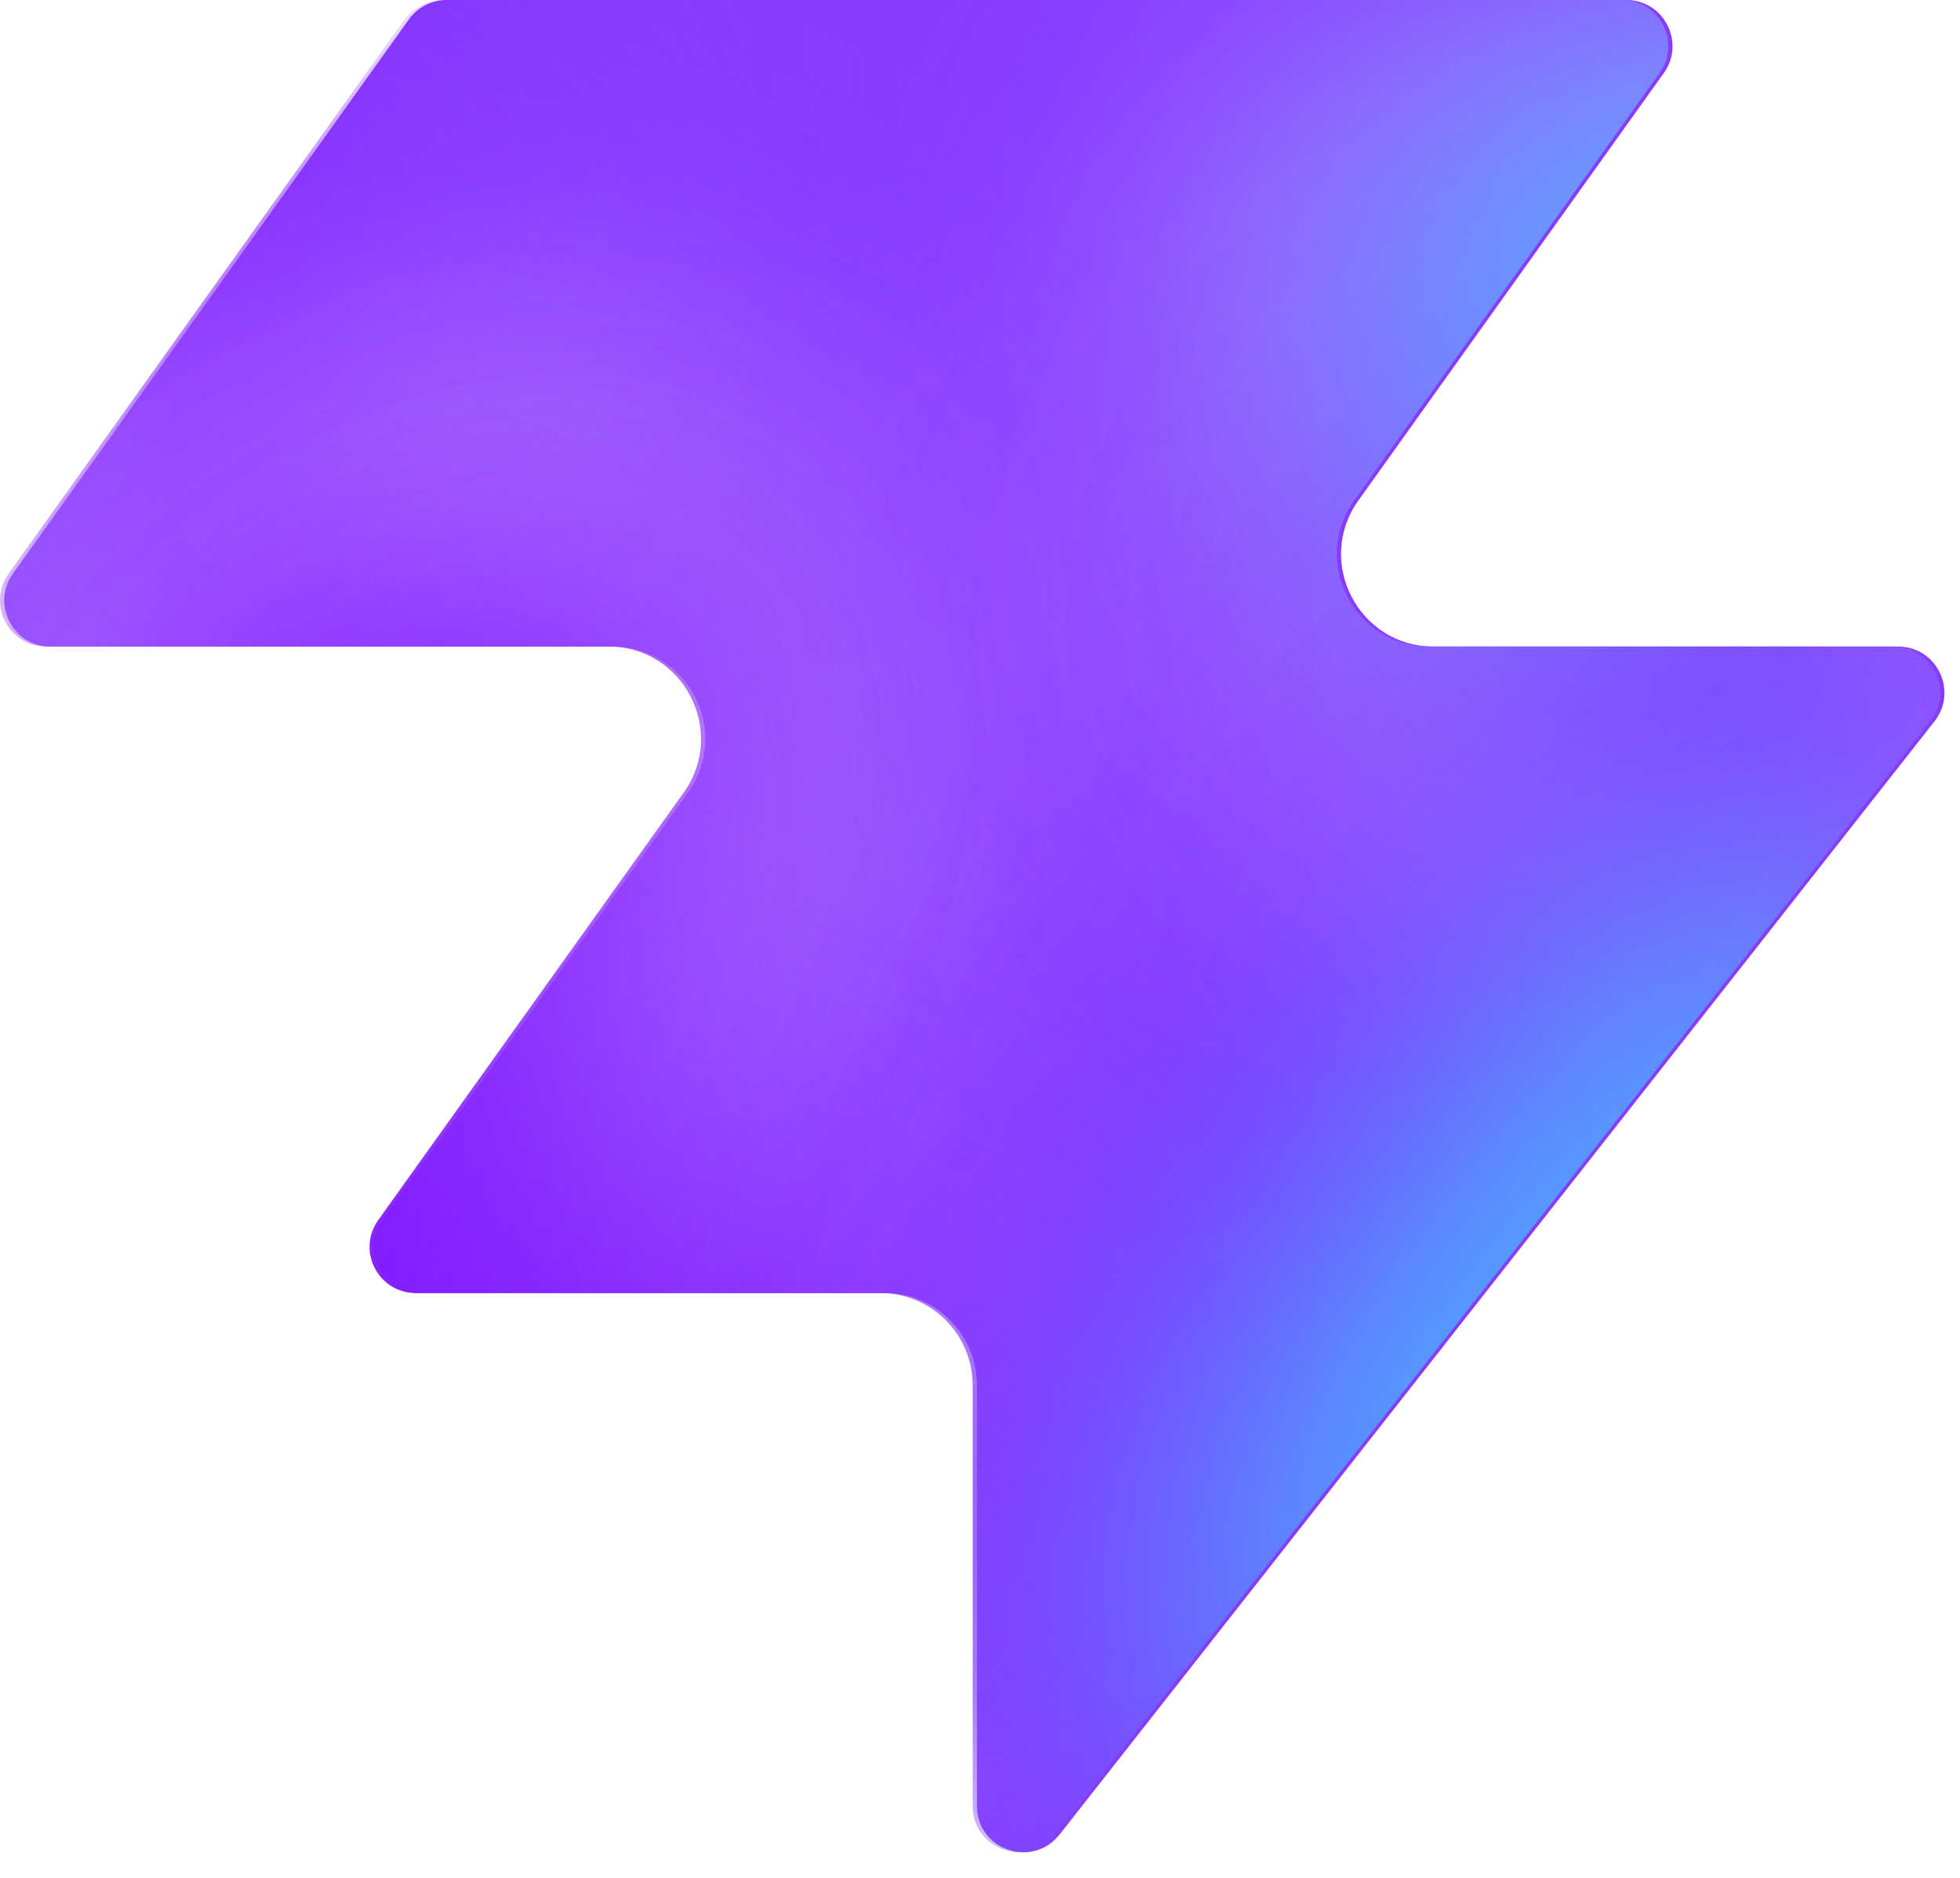
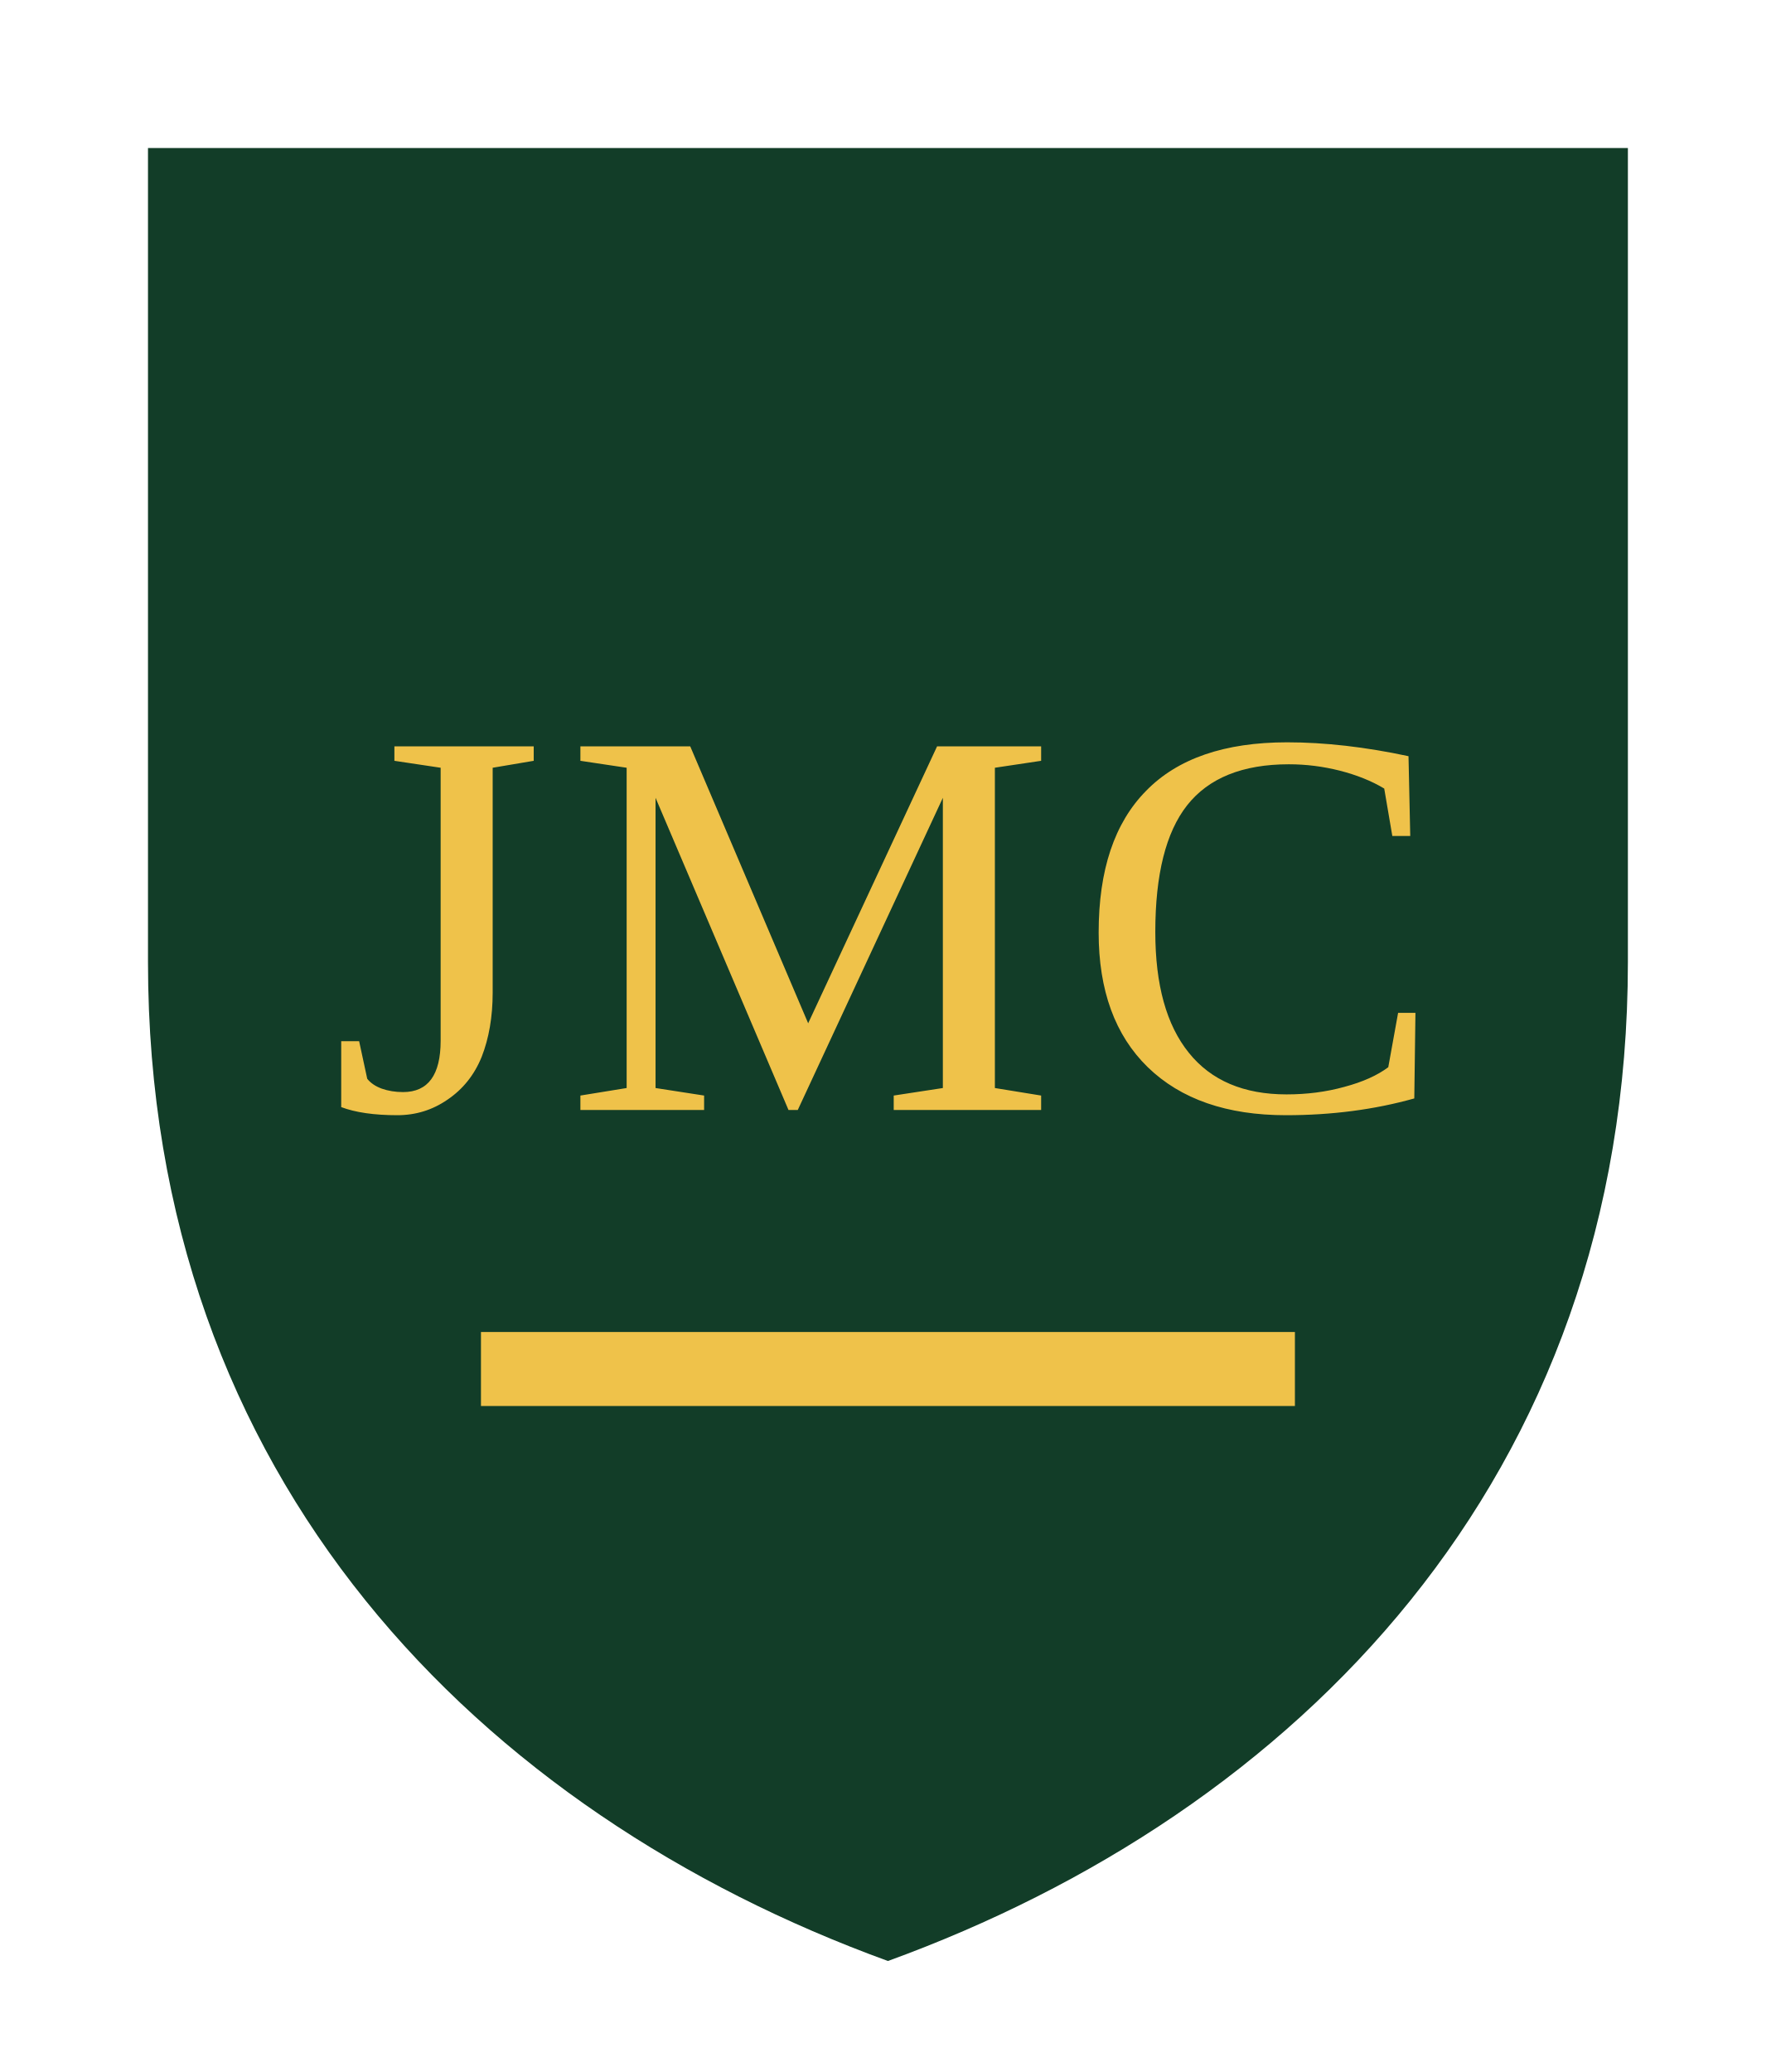
- <svg xmlns="http://www.w3.org/2000/svg" width="48" height="46" fill="none" viewBox="0 0 48 46">
-   <path fill="#863bff" d="M25.946 44.938c-.664.845-2.021.375-2.021-.698V33.937a2.26 2.26 0 0 0-2.262-2.262H10.287c-.92 0-1.456-1.04-.92-1.788l7.48-10.471c1.07-1.497 0-3.578-1.842-3.578H1.237c-.92 0-1.456-1.04-.92-1.788L10.013.474c.214-.297.556-.474.92-.474h28.894c.92 0 1.456 1.04.92 1.788l-7.48 10.471c-1.07 1.498 0 3.579 1.842 3.579h11.377c.943 0 1.473 1.088.89 1.83L25.947 44.94z" style="fill:#863bff;fill:color(display-p3 .525 .23 1);fill-opacity:1" />
-   <mask id="a" width="48" height="46" x="0" y="0" maskUnits="userSpaceOnUse" style="mask-type:alpha">
-     <path fill="#000" d="M25.842 44.938c-.664.844-2.021.375-2.021-.698V33.937a2.26 2.26 0 0 0-2.262-2.262H10.183c-.92 0-1.456-1.04-.92-1.788l7.48-10.471c1.07-1.498 0-3.579-1.842-3.579H1.133c-.92 0-1.456-1.04-.92-1.787L9.91.473c.214-.297.556-.474.92-.474h28.894c.92 0 1.456 1.04.92 1.788l-7.48 10.471c-1.07 1.498 0 3.578 1.842 3.578h11.377c.943 0 1.473 1.088.89 1.832L25.843 44.94z" style="fill:#000;fill-opacity:1" />
-   </mask>
-   <g mask="url(#a)">
-     <g filter="url(#b)">
-       <ellipse cx="5.508" cy="14.704" fill="#ede6ff" rx="5.508" ry="14.704" style="fill:#ede6ff;fill:color(display-p3 .927 .903 1);fill-opacity:1" transform="matrix(.00324 1 1 -.00324 -4.47 31.516)" />
-     </g>
-     <g filter="url(#c)">
-       <ellipse cx="10.399" cy="29.851" fill="#ede6ff" rx="10.399" ry="29.851" style="fill:#ede6ff;fill:color(display-p3 .927 .903 1);fill-opacity:1" transform="matrix(.00324 1 1 -.00324 -39.328 7.883)" />
-     </g>
-     <g filter="url(#d)">
-       <ellipse cx="5.508" cy="30.487" fill="#7e14ff" rx="5.508" ry="30.487" style="fill:#7e14ff;fill:color(display-p3 .492 .077 1);fill-opacity:1" transform="rotate(89.814 -25.913 -14.639)scale(1 -1)" />
-     </g>
-     <g filter="url(#e)">
-       <ellipse cx="5.508" cy="30.599" fill="#7e14ff" rx="5.508" ry="30.599" style="fill:#7e14ff;fill:color(display-p3 .492 .077 1);fill-opacity:1" transform="rotate(89.814 -32.644 -3.334)scale(1 -1)" />
-     </g>
-     <g filter="url(#f)">
-       <ellipse cx="5.508" cy="30.599" fill="#7e14ff" rx="5.508" ry="30.599" style="fill:#7e14ff;fill:color(display-p3 .492 .077 1);fill-opacity:1" transform="matrix(.00324 1 1 -.00324 -34.34 30.47)" />
-     </g>
-     <g filter="url(#g)">
-       <ellipse cx="14.072" cy="22.078" fill="#ede6ff" rx="14.072" ry="22.078" style="fill:#ede6ff;fill:color(display-p3 .927 .903 1);fill-opacity:1" transform="rotate(93.35 24.506 48.493)scale(-1 1)" />
-     </g>
-     <g filter="url(#h)">
-       <ellipse cx="3.47" cy="21.501" fill="#7e14ff" rx="3.47" ry="21.501" style="fill:#7e14ff;fill:color(display-p3 .492 .077 1);fill-opacity:1" transform="rotate(89.009 28.708 47.59)scale(-1 1)" />
-     </g>
-     <g filter="url(#i)">
-       <ellipse cx="3.47" cy="21.501" fill="#7e14ff" rx="3.47" ry="21.501" style="fill:#7e14ff;fill:color(display-p3 .492 .077 1);fill-opacity:1" transform="rotate(89.009 28.708 47.59)scale(-1 1)" />
-     </g>
-     <g filter="url(#j)">
-       <ellipse cx=".387" cy="8.972" fill="#7e14ff" rx="4.407" ry="29.108" style="fill:#7e14ff;fill:color(display-p3 .492 .077 1);fill-opacity:1" transform="rotate(39.51 .387 8.972)" />
-     </g>
-     <g filter="url(#k)">
-       <ellipse cx="47.523" cy="-6.092" fill="#7e14ff" rx="4.407" ry="29.108" style="fill:#7e14ff;fill:color(display-p3 .492 .077 1);fill-opacity:1" transform="rotate(37.892 47.523 -6.092)" />
-     </g>
-     <g filter="url(#l)">
-       <ellipse cx="41.412" cy="6.333" fill="#47bfff" rx="5.971" ry="9.665" style="fill:#47bfff;fill:color(display-p3 .28 .748 1);fill-opacity:1" transform="rotate(37.892 41.412 6.333)" />
-     </g>
-     <g filter="url(#m)">
-       <ellipse cx="-1.879" cy="38.332" fill="#7e14ff" rx="4.407" ry="29.108" style="fill:#7e14ff;fill:color(display-p3 .492 .077 1);fill-opacity:1" transform="rotate(37.892 -1.88 38.332)" />
-     </g>
-     <g filter="url(#n)">
-       <ellipse cx="-1.879" cy="38.332" fill="#7e14ff" rx="4.407" ry="29.108" style="fill:#7e14ff;fill:color(display-p3 .492 .077 1);fill-opacity:1" transform="rotate(37.892 -1.88 38.332)" />
-     </g>
-     <g filter="url(#o)">
-       <ellipse cx="35.651" cy="29.907" fill="#7e14ff" rx="4.407" ry="29.108" style="fill:#7e14ff;fill:color(display-p3 .492 .077 1);fill-opacity:1" transform="rotate(37.892 35.651 29.907)" />
-     </g>
-     <g filter="url(#p)">
-       <ellipse cx="38.418" cy="32.4" fill="#47bfff" rx="5.971" ry="15.297" style="fill:#47bfff;fill:color(display-p3 .28 .748 1);fill-opacity:1" transform="rotate(37.892 38.418 32.4)" />
-     </g>
-   </g>
-   <defs>
-     <filter id="b" width="60.045" height="41.654" x="-19.77" y="16.149" color-interpolation-filters="sRGB" filterUnits="userSpaceOnUse">
-       <feFlood flood-opacity="0" result="BackgroundImageFix" />
-       <feBlend in="SourceGraphic" in2="BackgroundImageFix" result="shape" />
-       <feGaussianBlur result="effect1_foregroundBlur_2002_17158" stdDeviation="7.659" />
-     </filter>
-     <filter id="c" width="90.34" height="51.437" x="-54.613" y="-7.533" color-interpolation-filters="sRGB" filterUnits="userSpaceOnUse">
-       <feFlood flood-opacity="0" result="BackgroundImageFix" />
-       <feBlend in="SourceGraphic" in2="BackgroundImageFix" result="shape" />
-       <feGaussianBlur result="effect1_foregroundBlur_2002_17158" stdDeviation="7.659" />
-     </filter>
-     <filter id="d" width="79.355" height="29.4" x="-49.64" y="2.03" color-interpolation-filters="sRGB" filterUnits="userSpaceOnUse">
-       <feFlood flood-opacity="0" result="BackgroundImageFix" />
-       <feBlend in="SourceGraphic" in2="BackgroundImageFix" result="shape" />
-       <feGaussianBlur result="effect1_foregroundBlur_2002_17158" stdDeviation="4.596" />
-     </filter>
-     <filter id="e" width="79.579" height="29.4" x="-45.045" y="20.029" color-interpolation-filters="sRGB" filterUnits="userSpaceOnUse">
-       <feFlood flood-opacity="0" result="BackgroundImageFix" />
-       <feBlend in="SourceGraphic" in2="BackgroundImageFix" result="shape" />
-       <feGaussianBlur result="effect1_foregroundBlur_2002_17158" stdDeviation="4.596" />
-     </filter>
-     <filter id="f" width="79.579" height="29.4" x="-43.513" y="21.178" color-interpolation-filters="sRGB" filterUnits="userSpaceOnUse">
-       <feFlood flood-opacity="0" result="BackgroundImageFix" />
-       <feBlend in="SourceGraphic" in2="BackgroundImageFix" result="shape" />
-       <feGaussianBlur result="effect1_foregroundBlur_2002_17158" stdDeviation="4.596" />
-     </filter>
-     <filter id="g" width="74.749" height="58.852" x="15.756" y="-17.901" color-interpolation-filters="sRGB" filterUnits="userSpaceOnUse">
-       <feFlood flood-opacity="0" result="BackgroundImageFix" />
-       <feBlend in="SourceGraphic" in2="BackgroundImageFix" result="shape" />
-       <feGaussianBlur result="effect1_foregroundBlur_2002_17158" stdDeviation="7.659" />
-     </filter>
-     <filter id="h" width="61.377" height="25.362" x="23.548" y="2.284" color-interpolation-filters="sRGB" filterUnits="userSpaceOnUse">
-       <feFlood flood-opacity="0" result="BackgroundImageFix" />
-       <feBlend in="SourceGraphic" in2="BackgroundImageFix" result="shape" />
-       <feGaussianBlur result="effect1_foregroundBlur_2002_17158" stdDeviation="4.596" />
-     </filter>
-     <filter id="i" width="61.377" height="25.362" x="23.548" y="2.284" color-interpolation-filters="sRGB" filterUnits="userSpaceOnUse">
-       <feFlood flood-opacity="0" result="BackgroundImageFix" />
-       <feBlend in="SourceGraphic" in2="BackgroundImageFix" result="shape" />
-       <feGaussianBlur result="effect1_foregroundBlur_2002_17158" stdDeviation="4.596" />
-     </filter>
-     <filter id="j" width="56.045" height="63.649" x="-27.636" y="-22.853" color-interpolation-filters="sRGB" filterUnits="userSpaceOnUse">
-       <feFlood flood-opacity="0" result="BackgroundImageFix" />
-       <feBlend in="SourceGraphic" in2="BackgroundImageFix" result="shape" />
-       <feGaussianBlur result="effect1_foregroundBlur_2002_17158" stdDeviation="4.596" />
-     </filter>
-     <filter id="k" width="54.814" height="64.646" x="20.116" y="-38.415" color-interpolation-filters="sRGB" filterUnits="userSpaceOnUse">
-       <feFlood flood-opacity="0" result="BackgroundImageFix" />
-       <feBlend in="SourceGraphic" in2="BackgroundImageFix" result="shape" />
-       <feGaussianBlur result="effect1_foregroundBlur_2002_17158" stdDeviation="4.596" />
-     </filter>
-     <filter id="l" width="33.541" height="35.313" x="24.641" y="-11.323" color-interpolation-filters="sRGB" filterUnits="userSpaceOnUse">
-       <feFlood flood-opacity="0" result="BackgroundImageFix" />
-       <feBlend in="SourceGraphic" in2="BackgroundImageFix" result="shape" />
-       <feGaussianBlur result="effect1_foregroundBlur_2002_17158" stdDeviation="4.596" />
-     </filter>
-     <filter id="m" width="54.814" height="64.646" x="-29.286" y="6.009" color-interpolation-filters="sRGB" filterUnits="userSpaceOnUse">
-       <feFlood flood-opacity="0" result="BackgroundImageFix" />
-       <feBlend in="SourceGraphic" in2="BackgroundImageFix" result="shape" />
-       <feGaussianBlur result="effect1_foregroundBlur_2002_17158" stdDeviation="4.596" />
-     </filter>
-     <filter id="n" width="54.814" height="64.646" x="-29.286" y="6.009" color-interpolation-filters="sRGB" filterUnits="userSpaceOnUse">
-       <feFlood flood-opacity="0" result="BackgroundImageFix" />
-       <feBlend in="SourceGraphic" in2="BackgroundImageFix" result="shape" />
-       <feGaussianBlur result="effect1_foregroundBlur_2002_17158" stdDeviation="4.596" />
-     </filter>
-     <filter id="o" width="54.814" height="64.646" x="8.244" y="-2.416" color-interpolation-filters="sRGB" filterUnits="userSpaceOnUse">
-       <feFlood flood-opacity="0" result="BackgroundImageFix" />
-       <feBlend in="SourceGraphic" in2="BackgroundImageFix" result="shape" />
-       <feGaussianBlur result="effect1_foregroundBlur_2002_17158" stdDeviation="4.596" />
-     </filter>
-     <filter id="p" width="39.409" height="43.623" x="18.713" y="10.588" color-interpolation-filters="sRGB" filterUnits="userSpaceOnUse">
-       <feFlood flood-opacity="0" result="BackgroundImageFix" />
-       <feBlend in="SourceGraphic" in2="BackgroundImageFix" result="shape" />
-       <feGaussianBlur result="effect1_foregroundBlur_2002_17158" stdDeviation="4.596" />
-     </filter>
-   </defs>
+ <svg xmlns="http://www.w3.org/2000/svg" viewBox="0 0 48 56">
+   <path d="M4 4h40v22c0 14-9 23-20 27C13 49 4 40 4 26z" fill="#123d28" />
+   <text x="24" y="30" text-anchor="middle" font-family="Georgia, 'Times New Roman', Times, serif" font-size="15" letter-spacing="0.5" fill="#efc24a">JMC</text>
+   <path d="M13 37h22" stroke="#efc24a" stroke-width="2" />
</svg>
